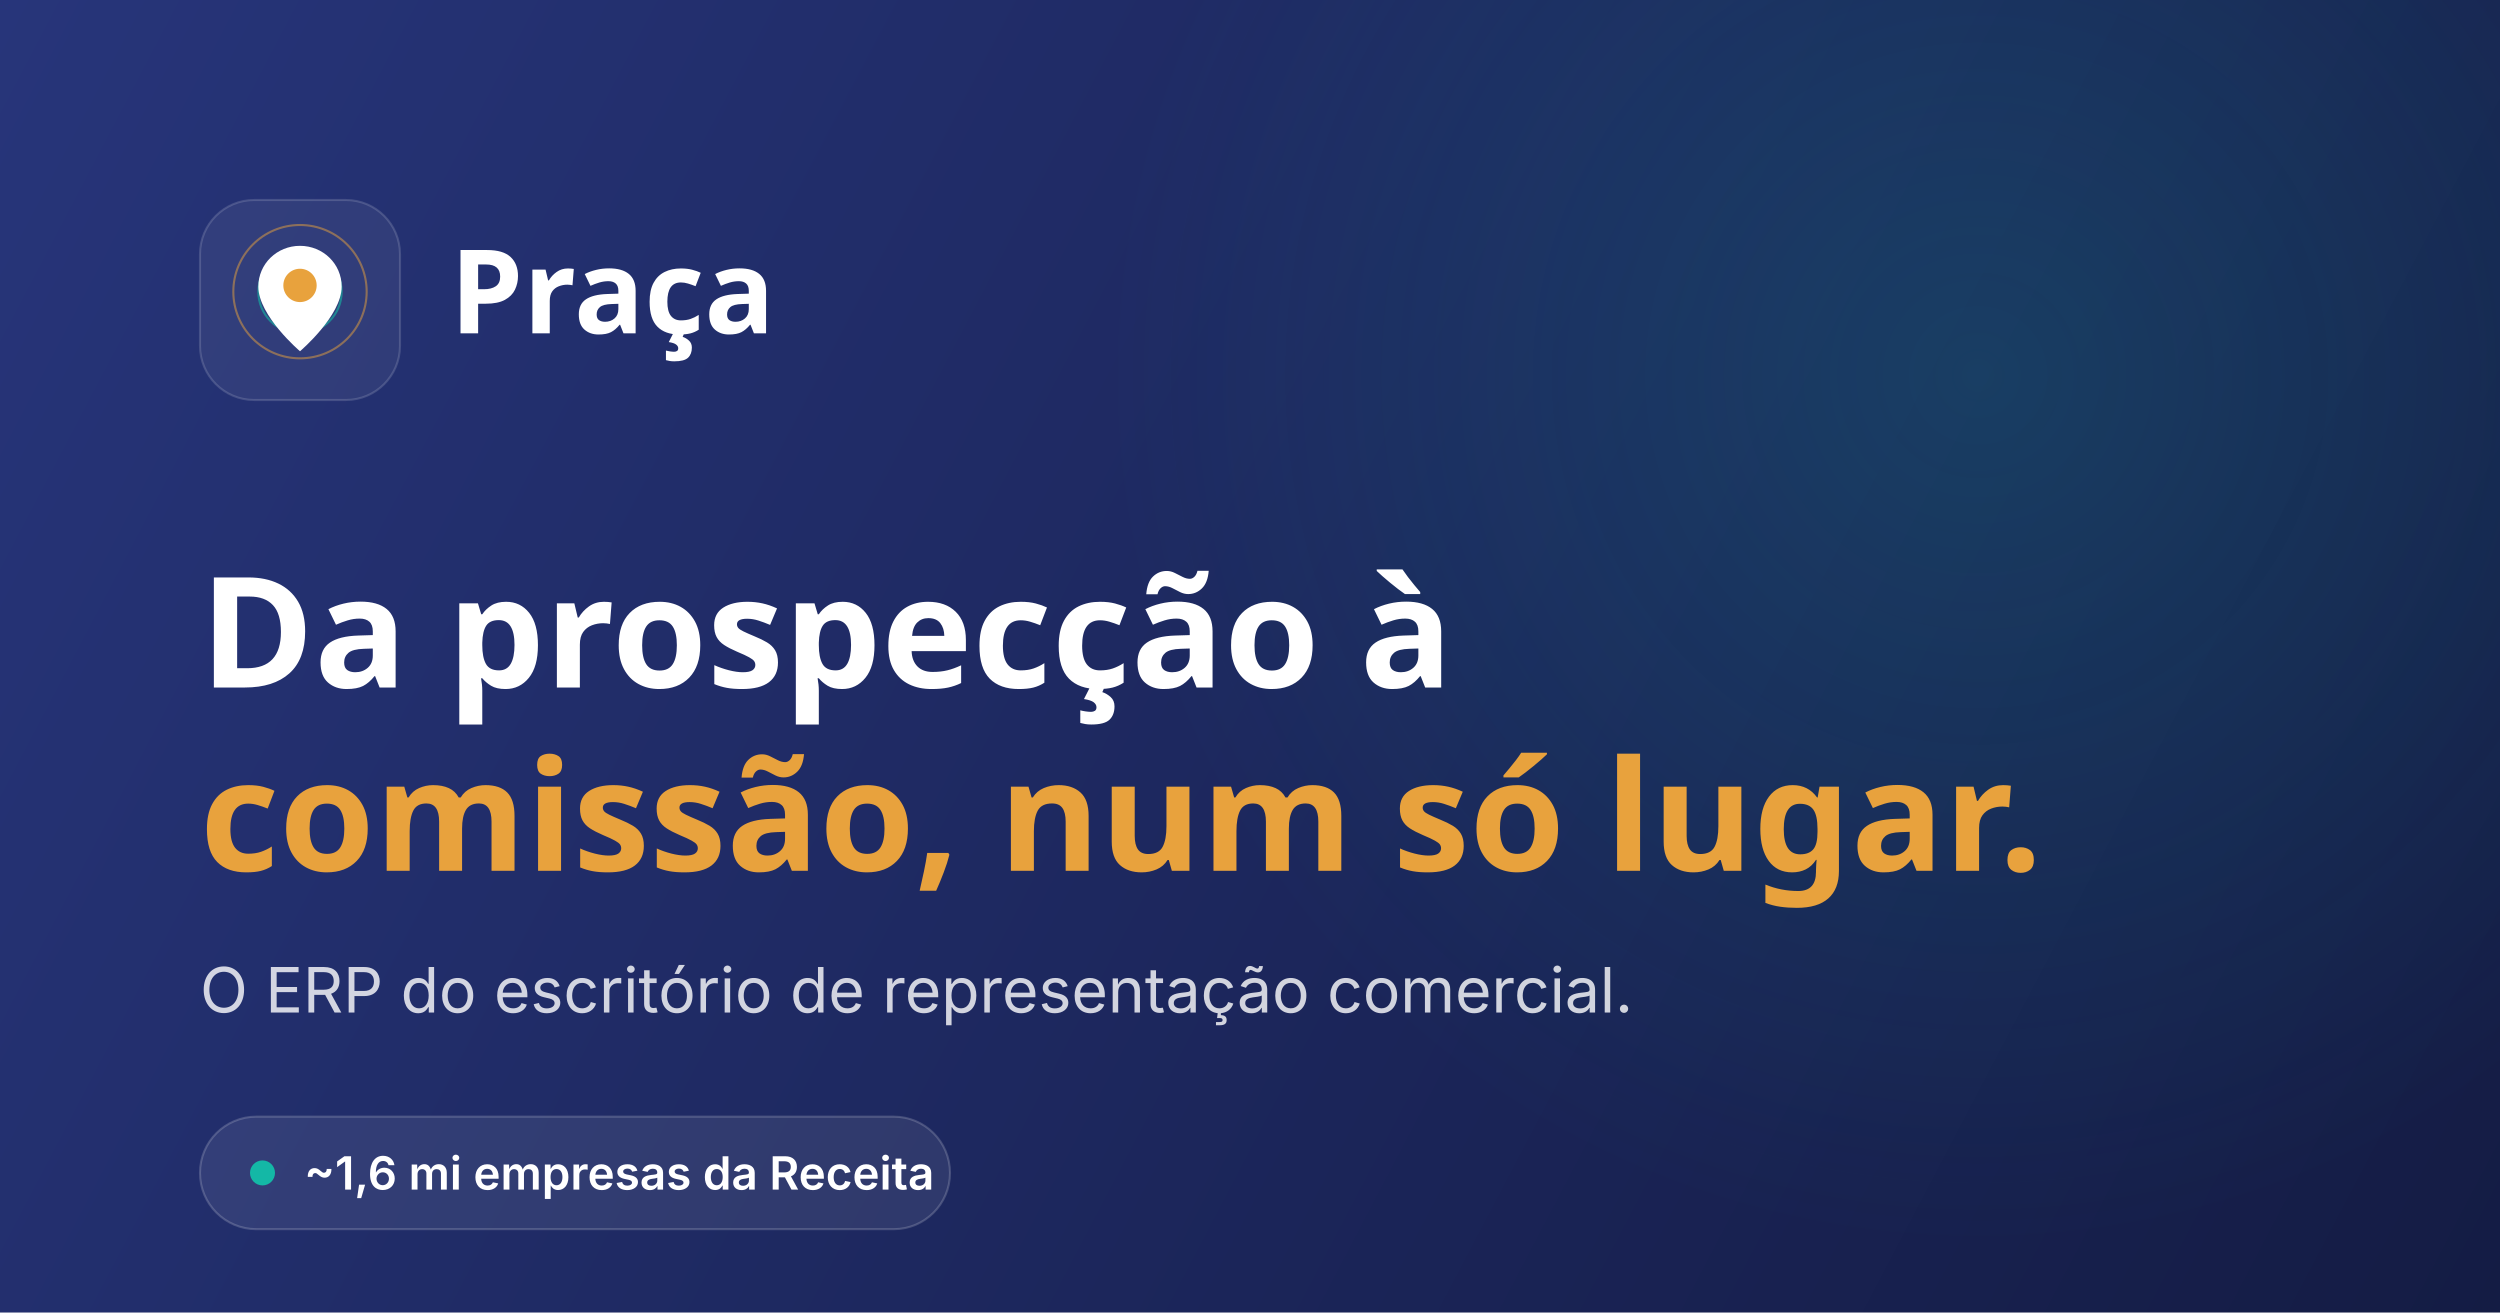
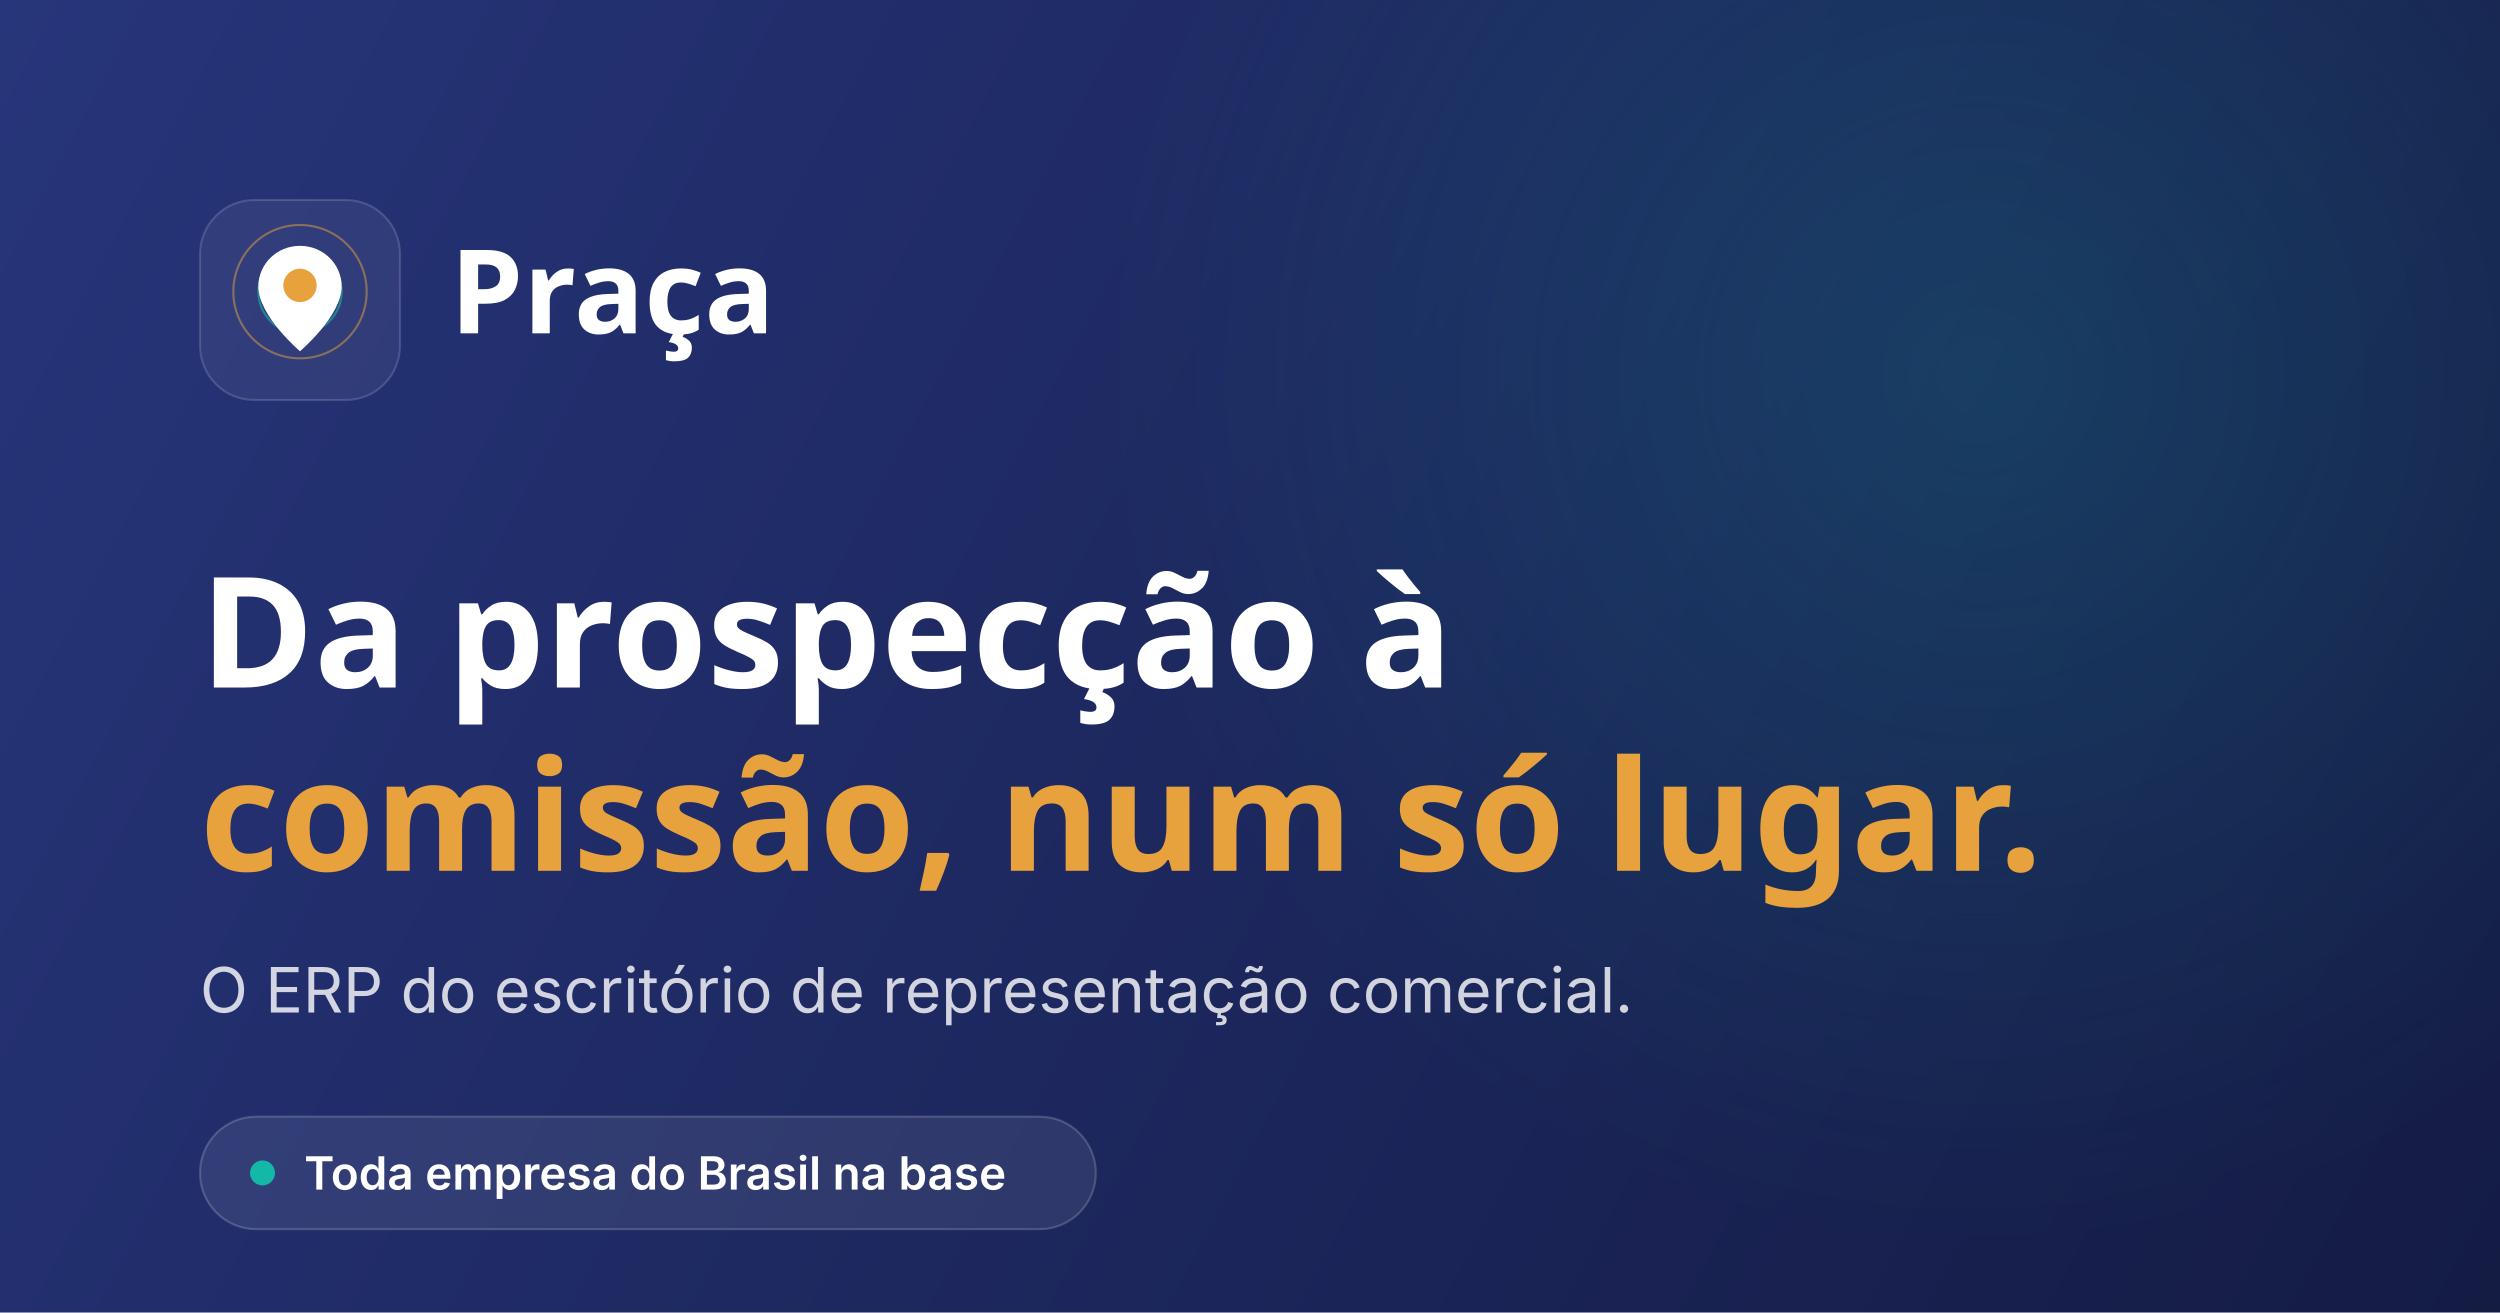
<svg xmlns="http://www.w3.org/2000/svg" width="1200" height="630" viewBox="0 0 1200 630" fill="none">
  <defs>
    <linearGradient id="bg" x1="0" y1="0" x2="1200" y2="630" gradientUnits="userSpaceOnUse">
      <stop stop-color="#27357A" />
      <stop offset="0.6" stop-color="#1B2559" />
      <stop offset="1" stop-color="#141C44" />
    </linearGradient>
    <radialGradient id="dot" cx="0" cy="0" r="1" gradientUnits="userSpaceOnUse" gradientTransform="translate(950 180) scale(420)">
      <stop stop-color="#14B8A6" stop-opacity="0.18" />
      <stop offset="1" stop-color="#14B8A6" stop-opacity="0" />
    </radialGradient>
  </defs>
  <rect width="1200" height="630" fill="url(#bg)" />
  <rect width="1200" height="630" fill="url(#dot)" />
  <g transform="translate(96 96)">
    <rect x="0" y="0" width="96" height="96" rx="26" fill="#FFFFFF" fill-opacity="0.06" stroke="#FFFFFF" stroke-opacity="0.15" />
    <circle cx="48" cy="44" r="32" stroke="#E8A23D" stroke-opacity="0.5" fill="none" />
    <circle cx="48" cy="44" r="20" stroke="#14B8A6" stroke-opacity="0.6" fill="none" />
    <path d="M48 22c-11 0-20 8.6-20 19.6 0 14 20 31 20 31s20-17 20-31C68 30.6 59 22 48 22Z" fill="#FFFFFF" />
    <circle cx="48" cy="41" r="8" fill="#E8A23D" />
  </g>
  <text x="216" y="160" font-family="Sora, system-ui, sans-serif" font-size="56" font-weight="700" fill="#FFFFFF">Praça</text>
  <text x="96" y="330" font-family="Sora, system-ui, sans-serif" font-size="74" font-weight="700" fill="#FFFFFF">Da prospecção à</text>
  <text x="96" y="418" font-family="Sora, system-ui, sans-serif" font-size="74" font-weight="700" fill="#E8A23D">comissão, num só lugar.</text>
  <text x="96" y="486" font-family="Inter, system-ui, sans-serif" font-size="30" fill="#FFFFFF" fill-opacity="0.8">O ERP do escritório de representação comercial.</text>
  <g transform="translate(96 536)">
-     <rect width="360" height="54" rx="27" fill="#FFFFFF" fill-opacity="0.08" stroke="#FFFFFF" stroke-opacity="0.18" />
+     <rect width="430" height="54" rx="27" fill="#FFFFFF" fill-opacity="0.08" stroke="#FFFFFF" stroke-opacity="0.18" />
    <circle cx="30" cy="27" r="6" fill="#14B8A6" />
-     <text x="50" y="35" font-family="Inter, system-ui, sans-serif" font-size="22" font-weight="600" fill="#FFFFFF">~1,6 mi empresas da Receita</text>
+     <text x="50" y="35" font-family="Inter, system-ui, sans-serif" font-size="22" font-weight="600" fill="#FFFFFF">Toda empresa do Brasil na base</text>
  </g>
</svg>
